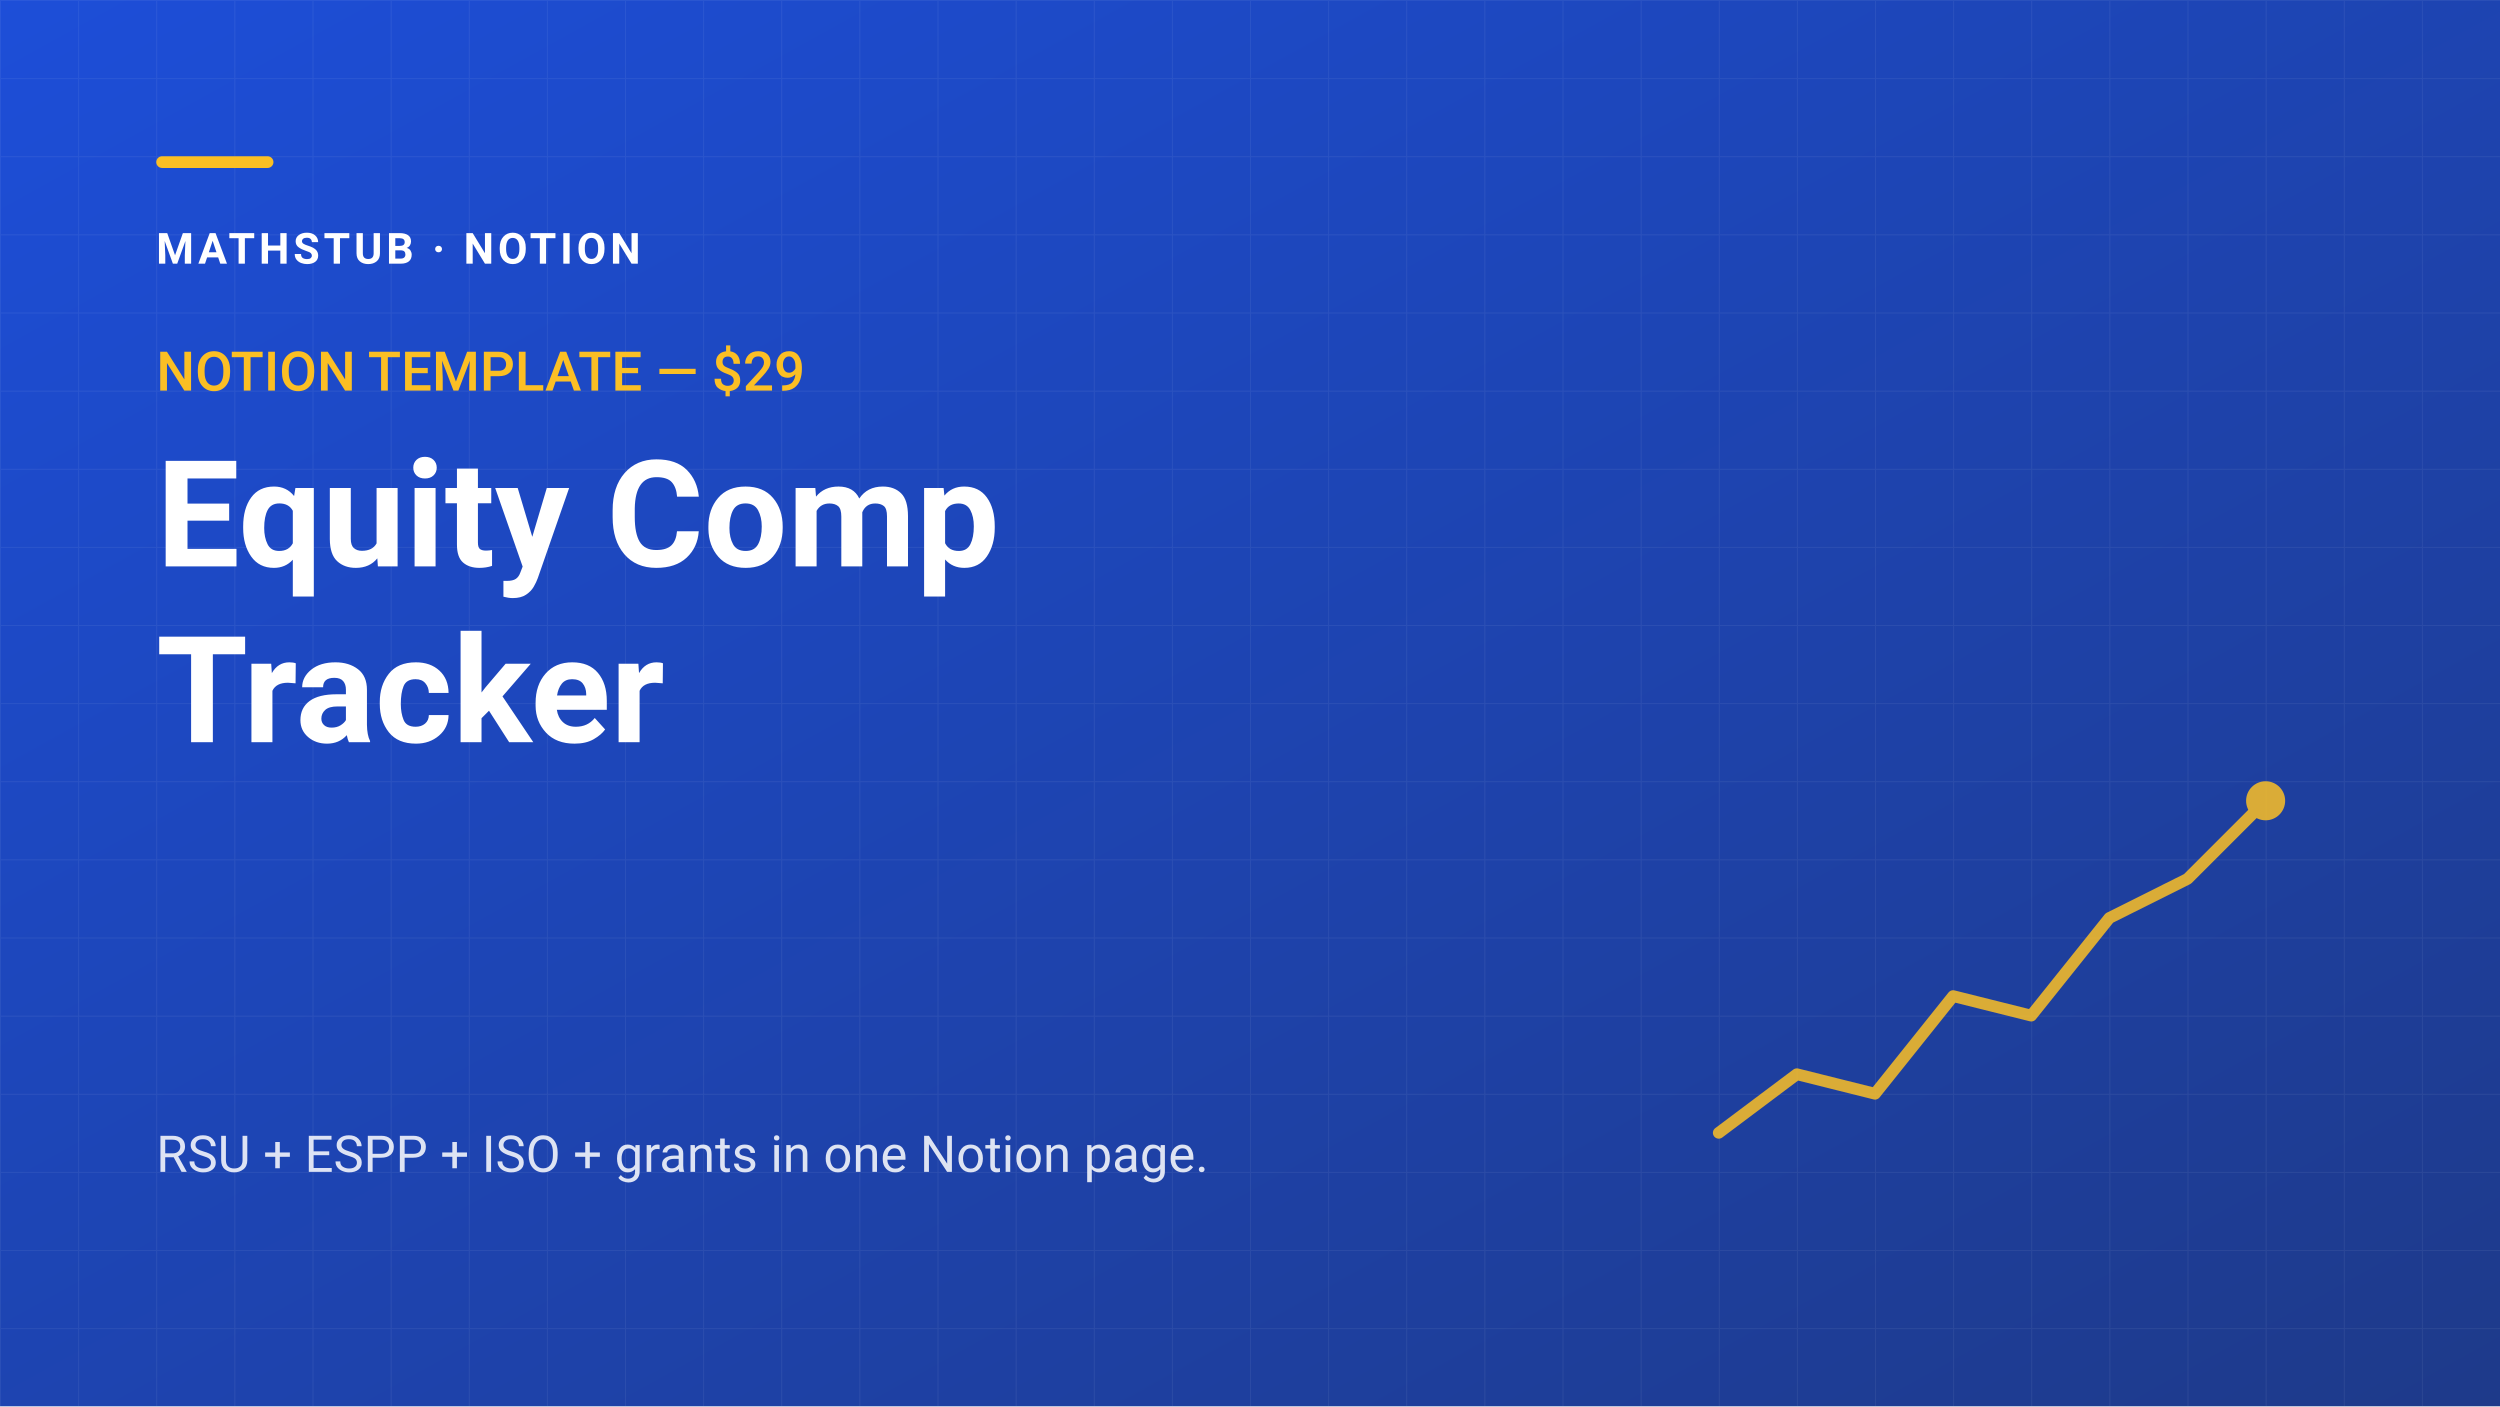
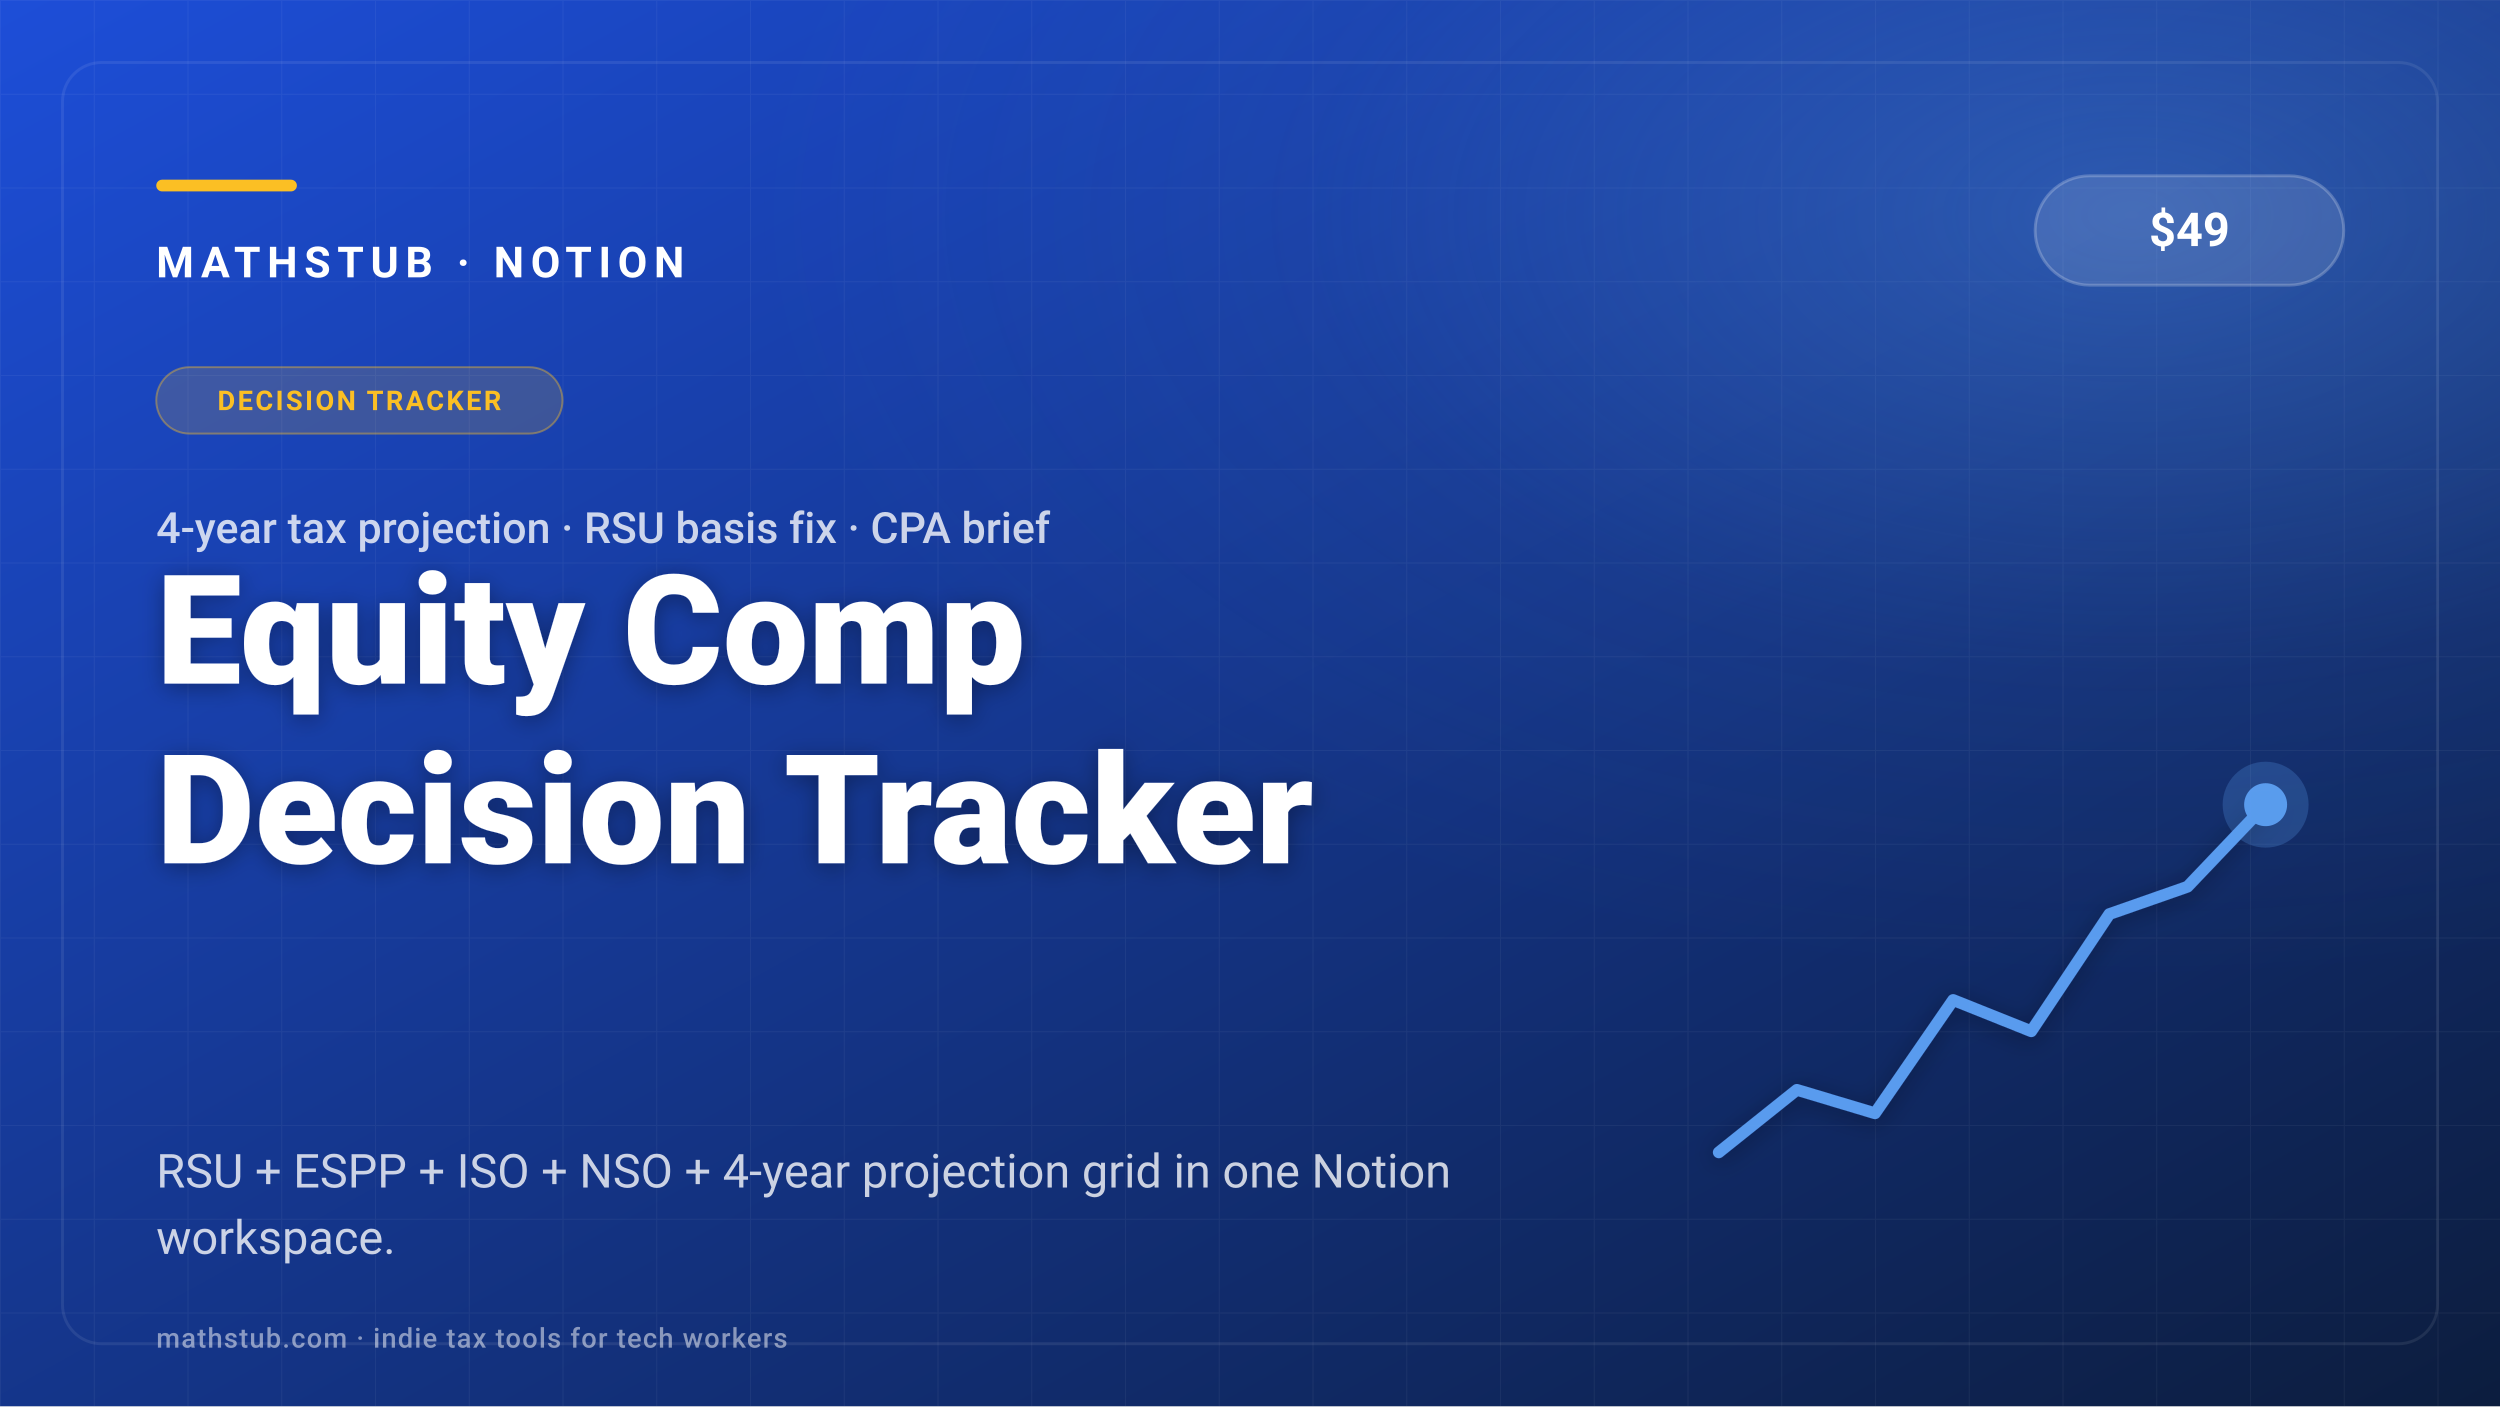
<svg xmlns="http://www.w3.org/2000/svg" viewBox="0 0 1280 720">
  <defs>
    <linearGradient id="bg" x1="0" y1="0" x2="1" y2="1">
      <stop offset="0%" stop-color="#1d4ed8" />
-       <stop offset="100%" stop-color="#1e3a8a" />
+       <stop offset="100%" stop-color="#0c1d3e" />
    </linearGradient>
-     <pattern id="grid" width="40" height="40" patternUnits="userSpaceOnUse">
-       <path d="M40 0 L0 0 0 40" stroke="rgba(255,255,255,0.06)" stroke-width="1" fill="none" />
+     <radialGradient id="glow" cx="0.85" cy="0.15" r="0.55">
+       <stop offset="0%" stop-color="#60a5fa" stop-opacity="0.32" />
+       <stop offset="60%" stop-color="#60a5fa" stop-opacity="0.06" />
+       <stop offset="100%" stop-color="#60a5fa" stop-opacity="0" />
+     </radialGradient>
+     <pattern id="grid" width="48" height="48" patternUnits="userSpaceOnUse">
+       <path d="M48 0 L0 0 0 48" stroke="rgba(255,255,255,0.05)" stroke-width="1" fill="none" />
    </pattern>
+     <filter id="softShadow" x="-20%" y="-20%" width="140%" height="140%">
+       <feDropShadow dx="0" dy="2" stdDeviation="6" flood-color="#000000" flood-opacity="0.35" />
+     </filter>
  </defs>
  <rect width="1280" height="720" fill="url(#bg)" />
  <rect width="1280" height="720" fill="url(#grid)" />
-   <rect x="80" y="80" width="60" height="6" fill="#fbbf24" rx="3" />
-   <text x="80" y="135" font-family="-apple-system, BlinkMacSystemFont, Segoe UI, Roboto, sans-serif" font-size="22" font-weight="600" fill="#ffffff" letter-spacing="2">MATHSTUB · NOTION</text>
-   <text x="80" y="200" font-family="-apple-system, BlinkMacSystemFont, Segoe UI, Roboto, sans-serif" font-size="28" font-weight="500" fill="#fbbf24">NOTION TEMPLATE — $29</text>
-   <text x="80" y="290" font-family="-apple-system, BlinkMacSystemFont, Segoe UI, Roboto, sans-serif" font-size="76" font-weight="700" fill="#ffffff">
+   <rect width="1280" height="720" fill="url(#glow)" />
+   <rect x="32" y="32" width="1216" height="656" rx="20" fill="none" stroke="rgba(255,255,255,0.08)" stroke-width="1.5" />
+   <rect x="80" y="92" width="72" height="6" fill="#fbbf24" rx="3" />
+   <text x="80" y="142" font-family="-apple-system, BlinkMacSystemFont, 'Segoe UI', Roboto, sans-serif" font-size="22" font-weight="700" fill="#ffffff" letter-spacing="3.4">MATHSTUB · NOTION</text>
+   <g transform="translate(1042, 90)">
+     <rect width="158" height="56" rx="28" fill="rgba(255,255,255,0.12)" stroke="rgba(255,255,255,0.22)" stroke-width="1.5" />
+     <text x="79" y="36" text-anchor="middle" font-family="-apple-system, BlinkMacSystemFont, 'Segoe UI', Roboto, sans-serif" font-size="24" font-weight="700" fill="#ffffff">$49</text>
+   </g>
+   <g transform="translate(80, 188)">
+     <rect width="208" height="34" rx="17" fill="rgba(251,191,36,0.16)" stroke="rgba(251,191,36,0.4)" stroke-width="1" />
+     <text x="104" y="22" text-anchor="middle" font-family="-apple-system, BlinkMacSystemFont, 'Segoe UI', Roboto, sans-serif" font-size="14" font-weight="700" letter-spacing="1.2" fill="#fbbf24">DECISION TRACKER</text>
+   </g>
+   <text x="80" y="278" font-family="-apple-system, BlinkMacSystemFont, 'Segoe UI', Roboto, sans-serif" font-size="22" font-weight="500" fill="rgba(255,255,255,0.78)">4-year tax projection · RSU basis fix · CPA brief</text>
+   <text x="80" y="350" font-family="-apple-system, BlinkMacSystemFont, 'Segoe UI', Roboto, sans-serif" font-size="78" font-weight="800" fill="#ffffff" filter="url(#softShadow)">
    <tspan x="80" dy="0">Equity Comp</tspan>
-     <tspan x="80" dy="90">Tracker</tspan>
+     <tspan x="80" dy="92">Decision Tracker</tspan>
  </text>
-   <text x="80" y="600" font-family="-apple-system, BlinkMacSystemFont, Segoe UI, Roboto, sans-serif" font-size="26" font-weight="400" fill="rgba(255,255,255,0.85)">
-     <tspan x="80" dy="0">RSU + ESPP + ISO + grants in one Notion page.</tspan>
+   <text x="80" y="608" font-family="-apple-system, BlinkMacSystemFont, 'Segoe UI', Roboto, sans-serif" font-size="24" font-weight="400" fill="rgba(255,255,255,0.78)">
+     <tspan x="80" dy="0">RSU + ESPP + ISO + NSO + 4-year projection grid in one Notion</tspan>
+     <tspan x="80" dy="34">workspace.</tspan>
  </text>
-   <g transform="translate(880, 380)" opacity="0.85">
-     <path d="M0 200 L40 170 L80 180 L120 130 L160 140 L200 90 L240 70 L280 30" stroke="#fbbf24" stroke-width="6" fill="none" stroke-linecap="round" stroke-linejoin="round" />
-     <circle cx="280" cy="30" r="10" fill="#fbbf24" />
+   <g transform="translate(880, 390)" opacity="0.92">
+     <path d="M0 200 L40 168 L80 180 L120 122 L160 138 L200 78 L240 64 L280 22" stroke="#60a5fa" stroke-width="6" fill="none" stroke-linecap="round" stroke-linejoin="round" filter="url(#softShadow)" />
+     <circle cx="280" cy="22" r="11" fill="#60a5fa" />
+     <circle cx="280" cy="22" r="22" fill="#60a5fa" fill-opacity="0.25" />
  </g>
+   <text x="80" y="690" font-family="-apple-system, BlinkMacSystemFont, 'Segoe UI', Roboto, sans-serif" font-size="14" font-weight="500" fill="rgba(255,255,255,0.5)" letter-spacing="0.6">mathstub.com · indie tax tools for tech workers</text>
</svg>
